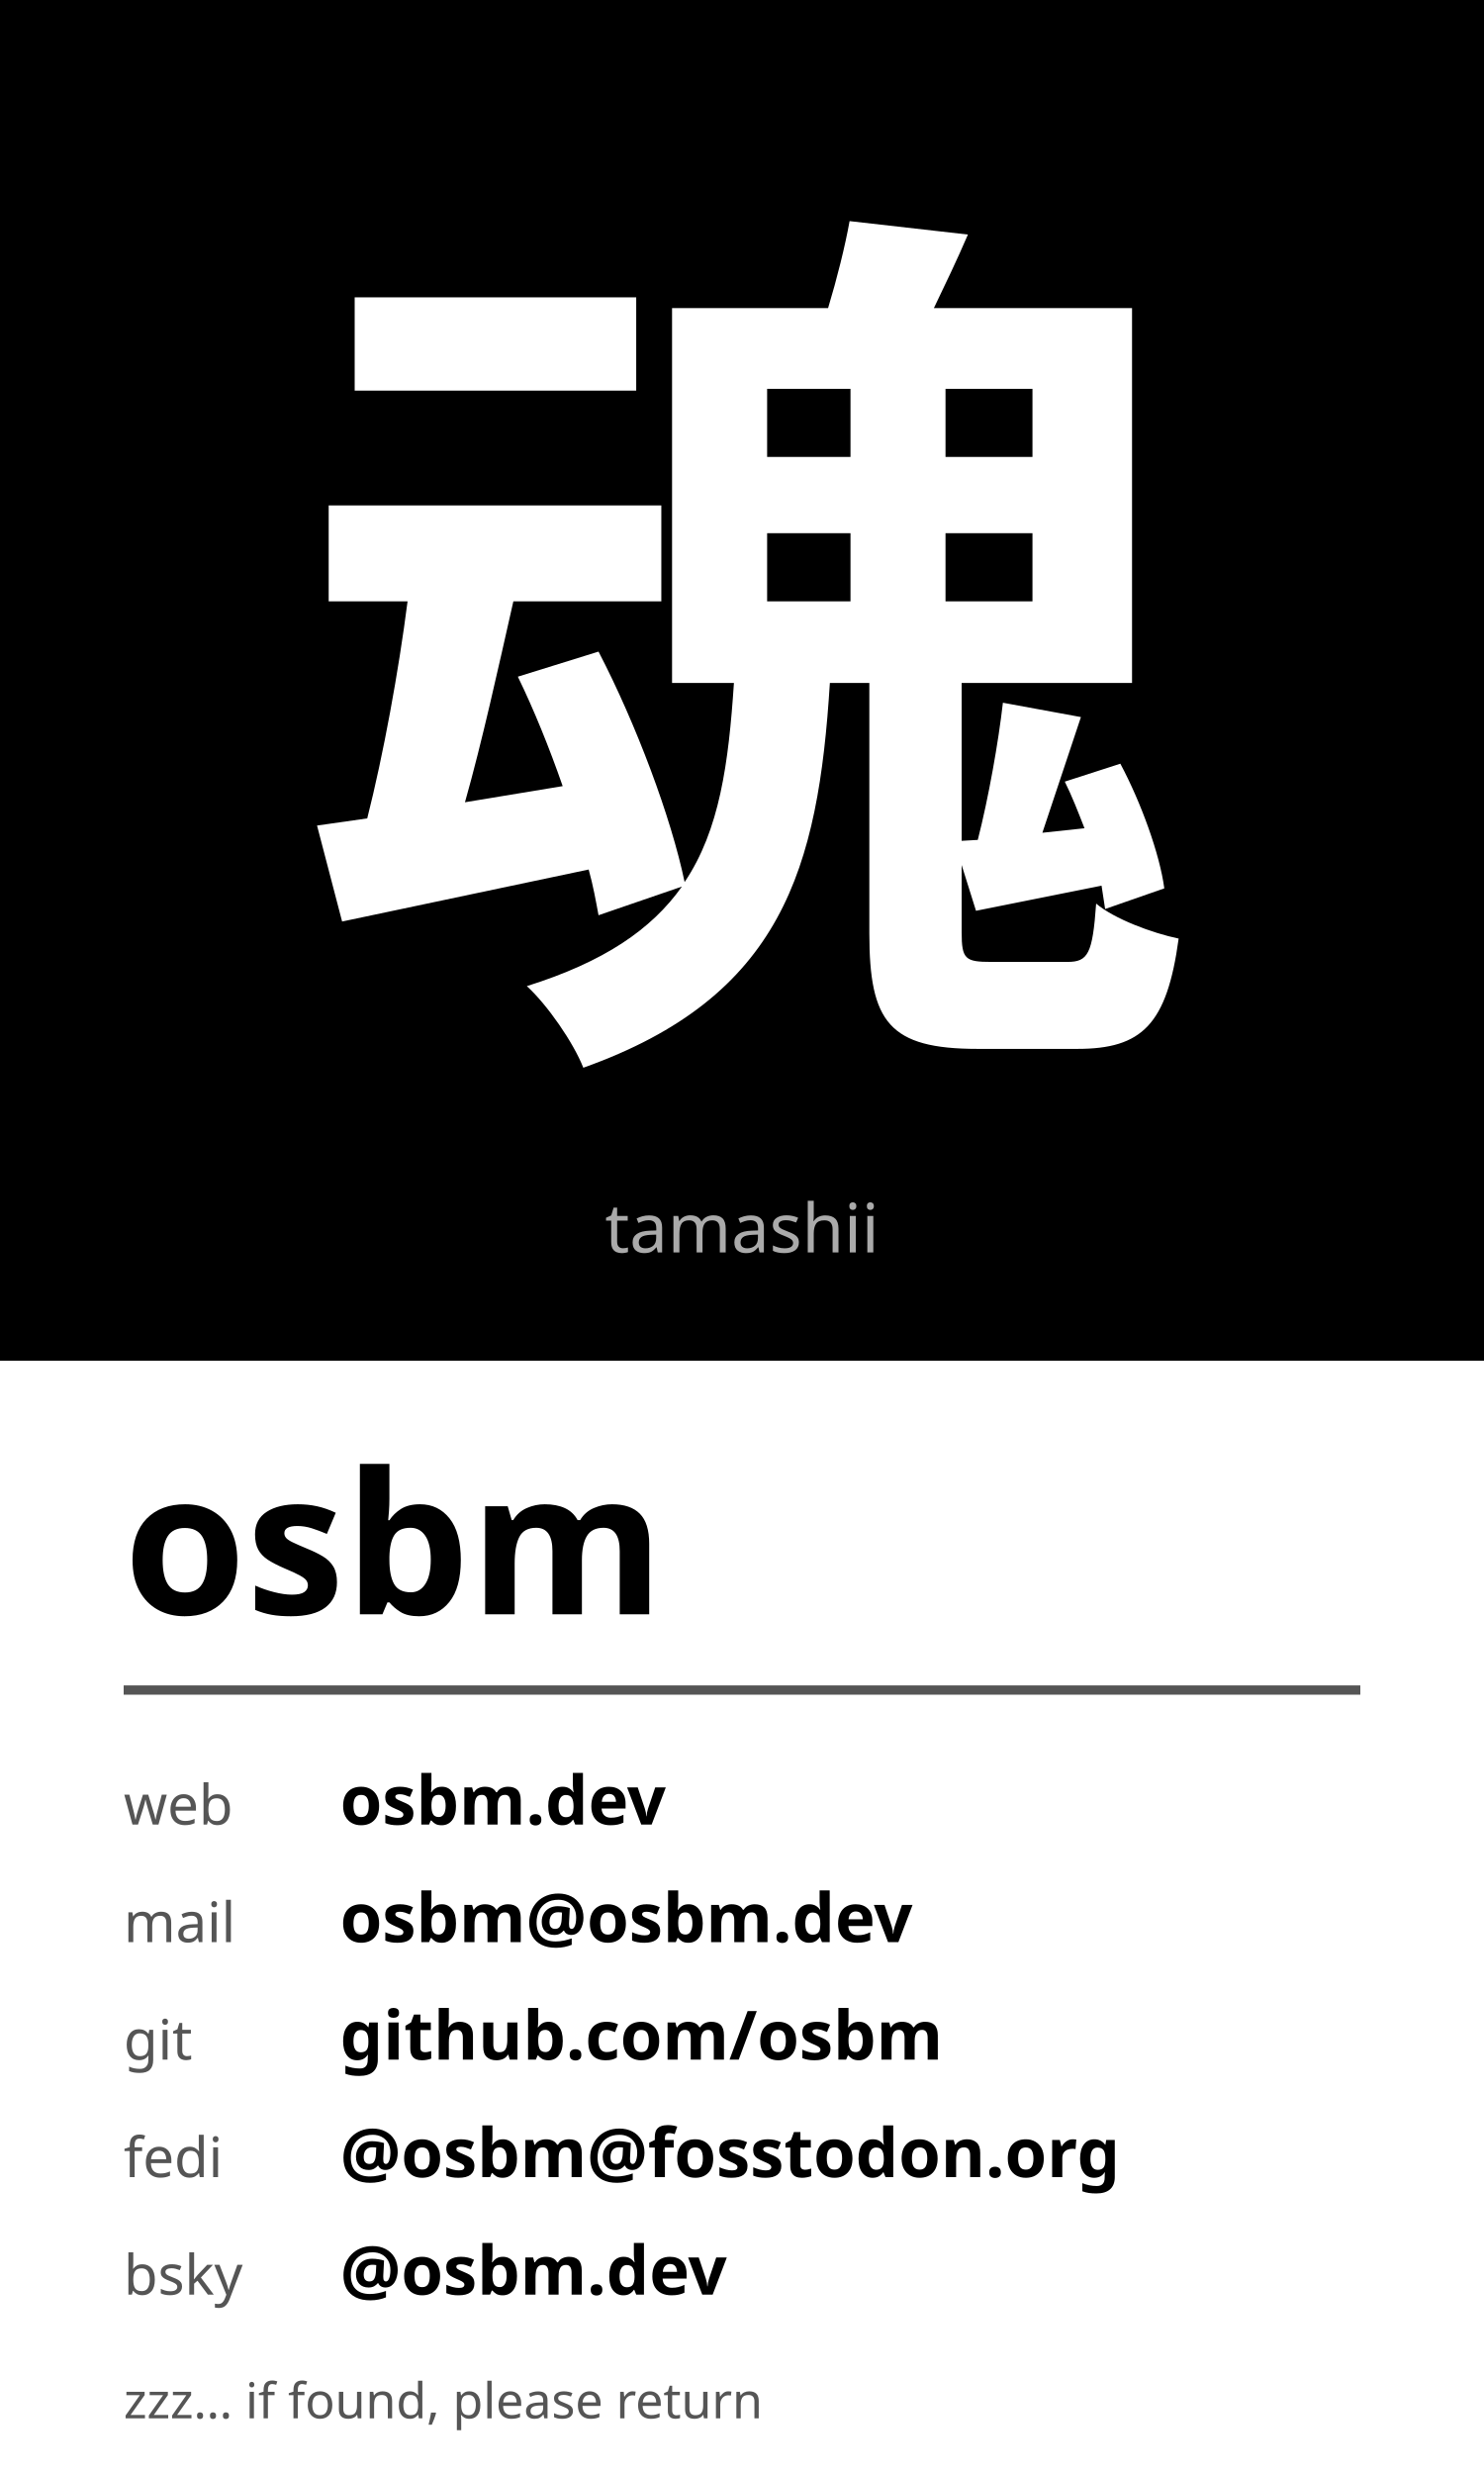
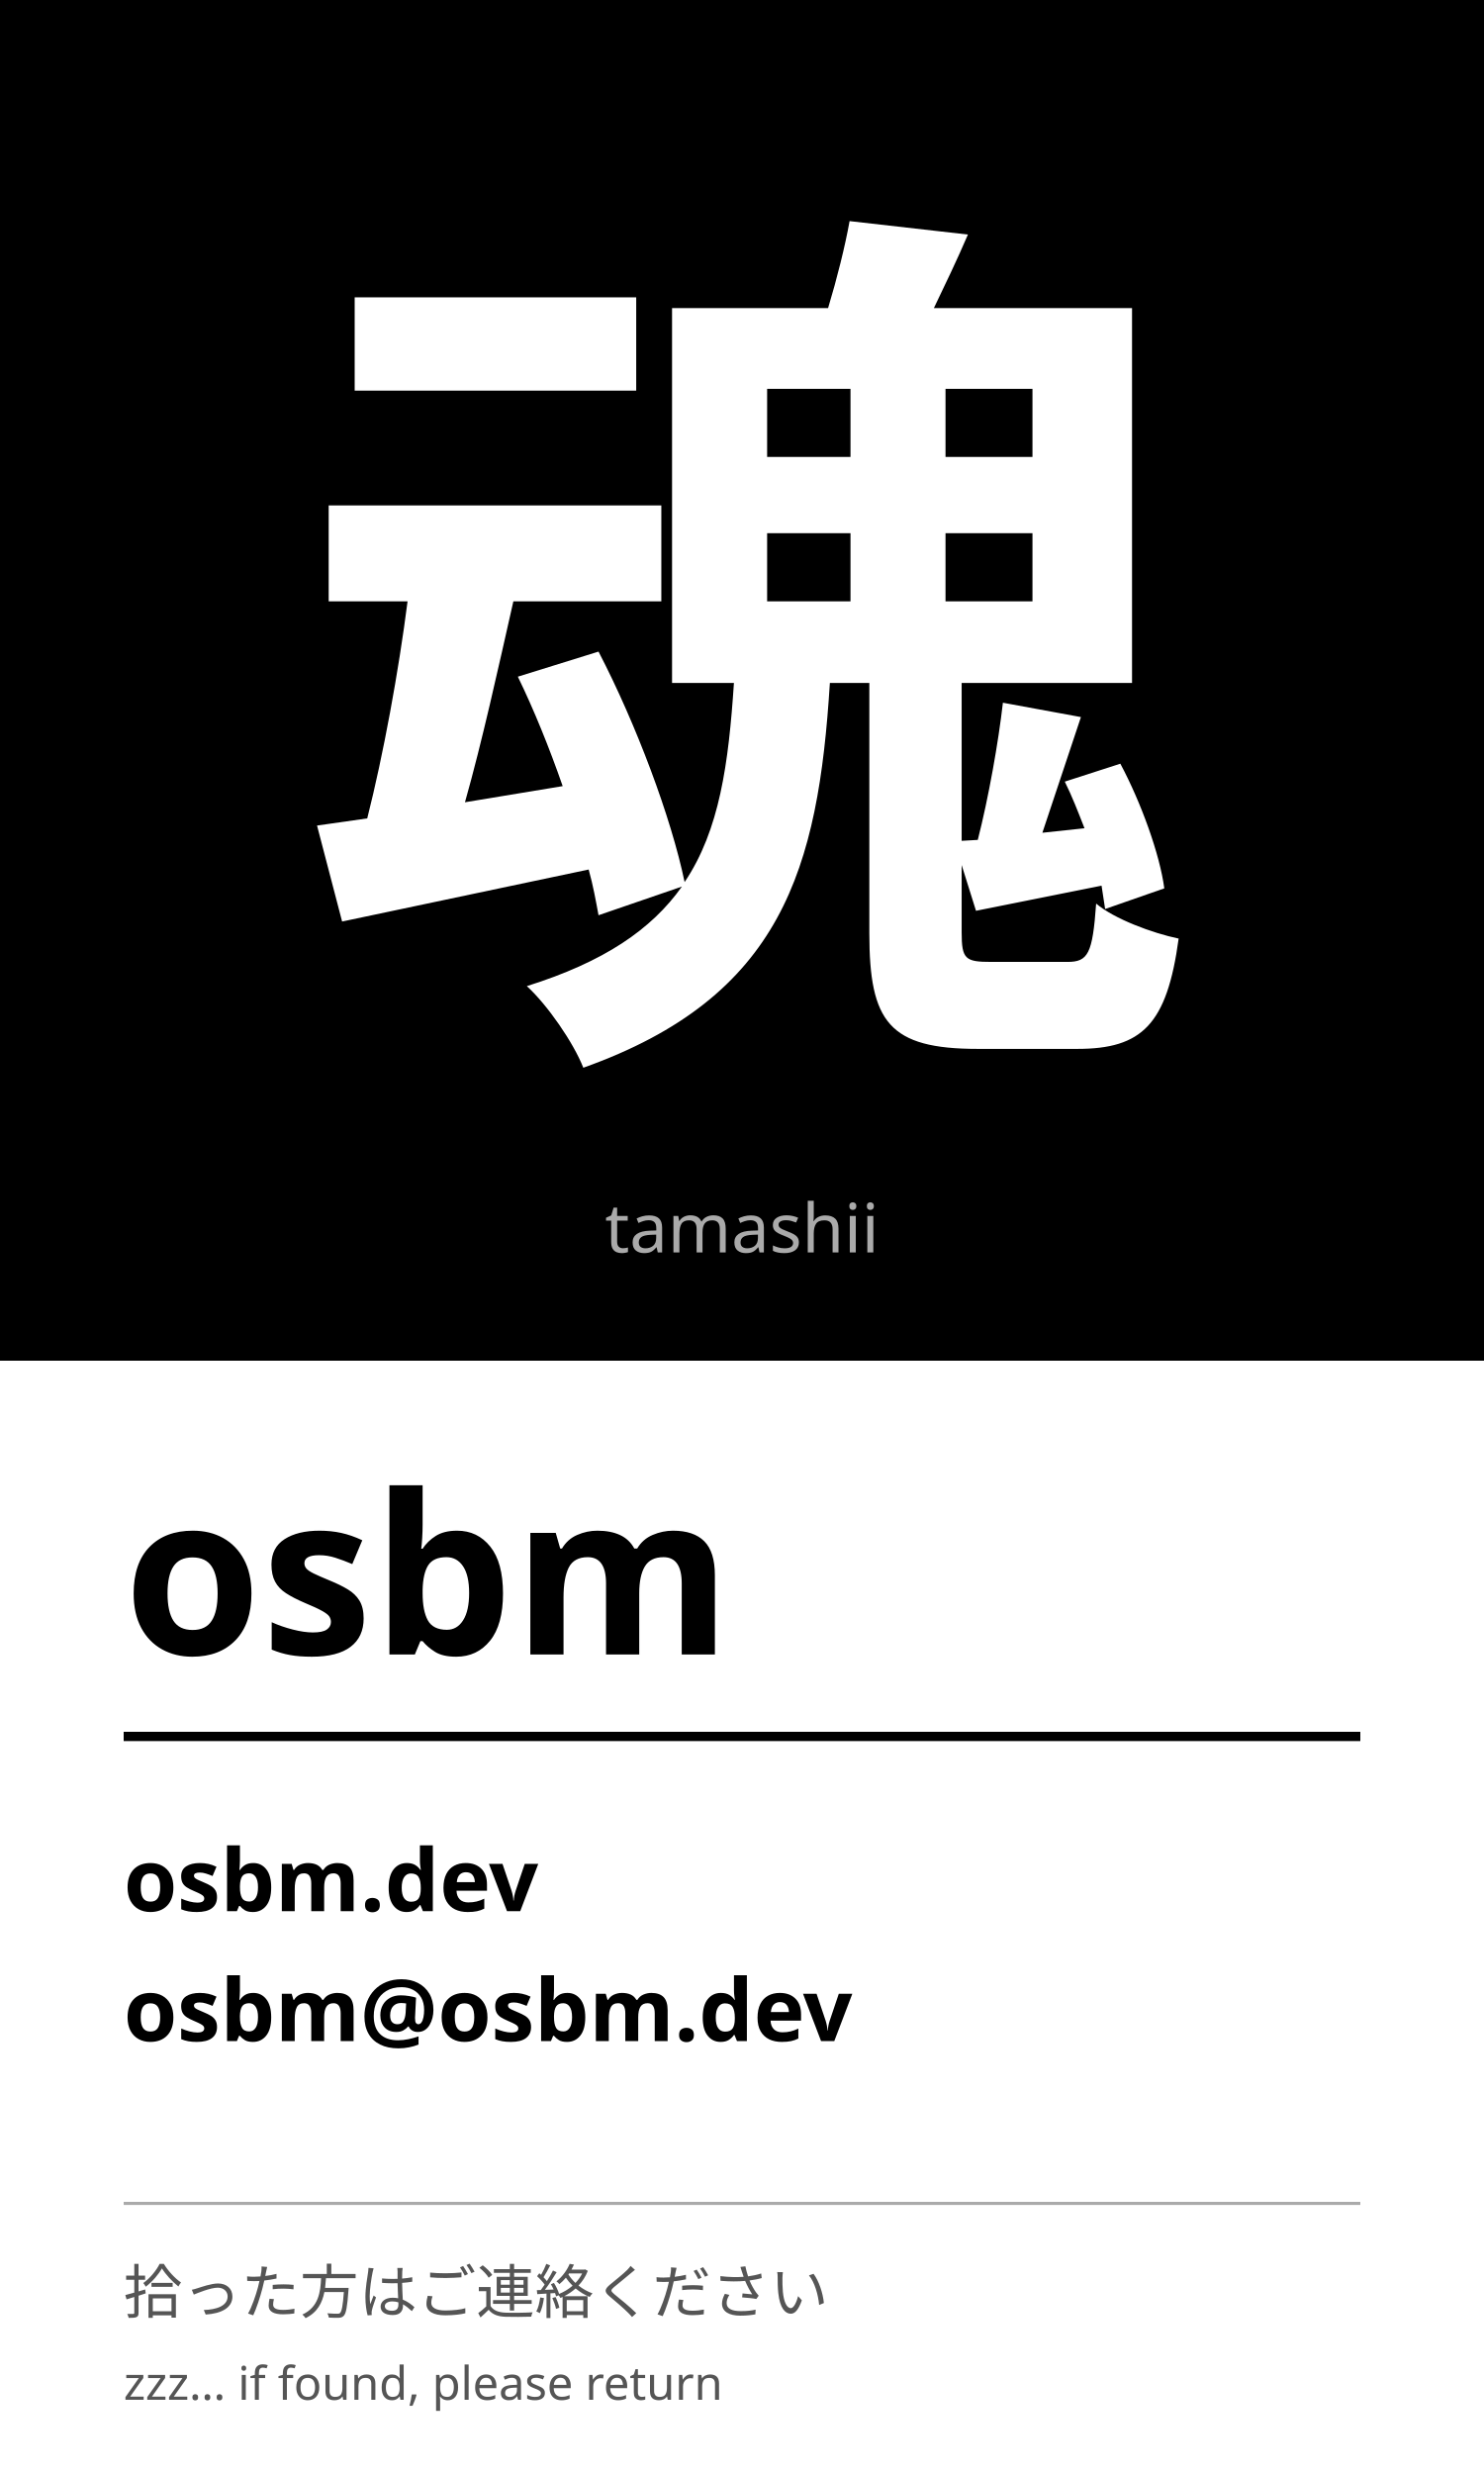
<svg xmlns="http://www.w3.org/2000/svg" width="480" height="800" viewBox="0 0 480 800">
  <rect width="480" height="800" fill="#fff" />
  <rect width="480" height="440" fill="#000" />
  <text x="240" y="318" text-anchor="middle" font-family="Noto Sans CJK JP" font-weight="700" font-size="290" fill="#fff">魂</text>
  <text x="240" y="405" text-anchor="middle" font-family="Cascadia Code" font-size="22" fill="#aaa">tamashii</text>
  <g font-family="Cascadia Code">
-     <text x="40" y="522" font-size="64" font-weight="700" fill="#000">osbm</text>
-     <rect x="40" y="545" width="400" height="3" fill="#555" />
-     <g font-size="18" fill="#555">
-       <text x="40" y="590">web</text>
-       <text x="40" y="628">mail</text>
-       <text x="40" y="666">git</text>
-       <text x="40" y="704">fedi</text>
-       <text x="40" y="742">bsky</text>
+     <text x="40" y="535" font-size="72" font-weight="700" fill="#000">osbm</text>
+     <rect x="40" y="560" width="400" height="3" fill="#000" />
+     <g font-size="28" font-weight="600" fill="#000">
+       <text x="40" y="618">osbm.dev</text>
+       <text x="40" y="660">osbm@osbm.dev</text>
    </g>
-     <g font-size="22" font-weight="600" fill="#000">
-       <text x="110" y="590">osbm.dev</text>
-       <text x="110" y="628">osbm@osbm.dev</text>
-       <text x="110" y="666">github.com/osbm</text>
-       <text x="110" y="704">@osbm@fosstodon.org</text>
-       <text x="110" y="742">@osbm.dev</text>
-     </g>
-     <text x="40" y="782" font-size="16" fill="#555">zzz… if found, please return</text>
  </g>
+   <rect x="40" y="712" width="400" height="1" fill="#aaa" />
+   <text x="40" y="748" font-family="Noto Sans CJK JP" font-size="19" fill="#555">拾った方はご連絡ください</text>
+   <text x="40" y="776" font-family="Cascadia Code" font-size="15" fill="#555">zzz… if found, please return</text>
</svg>
